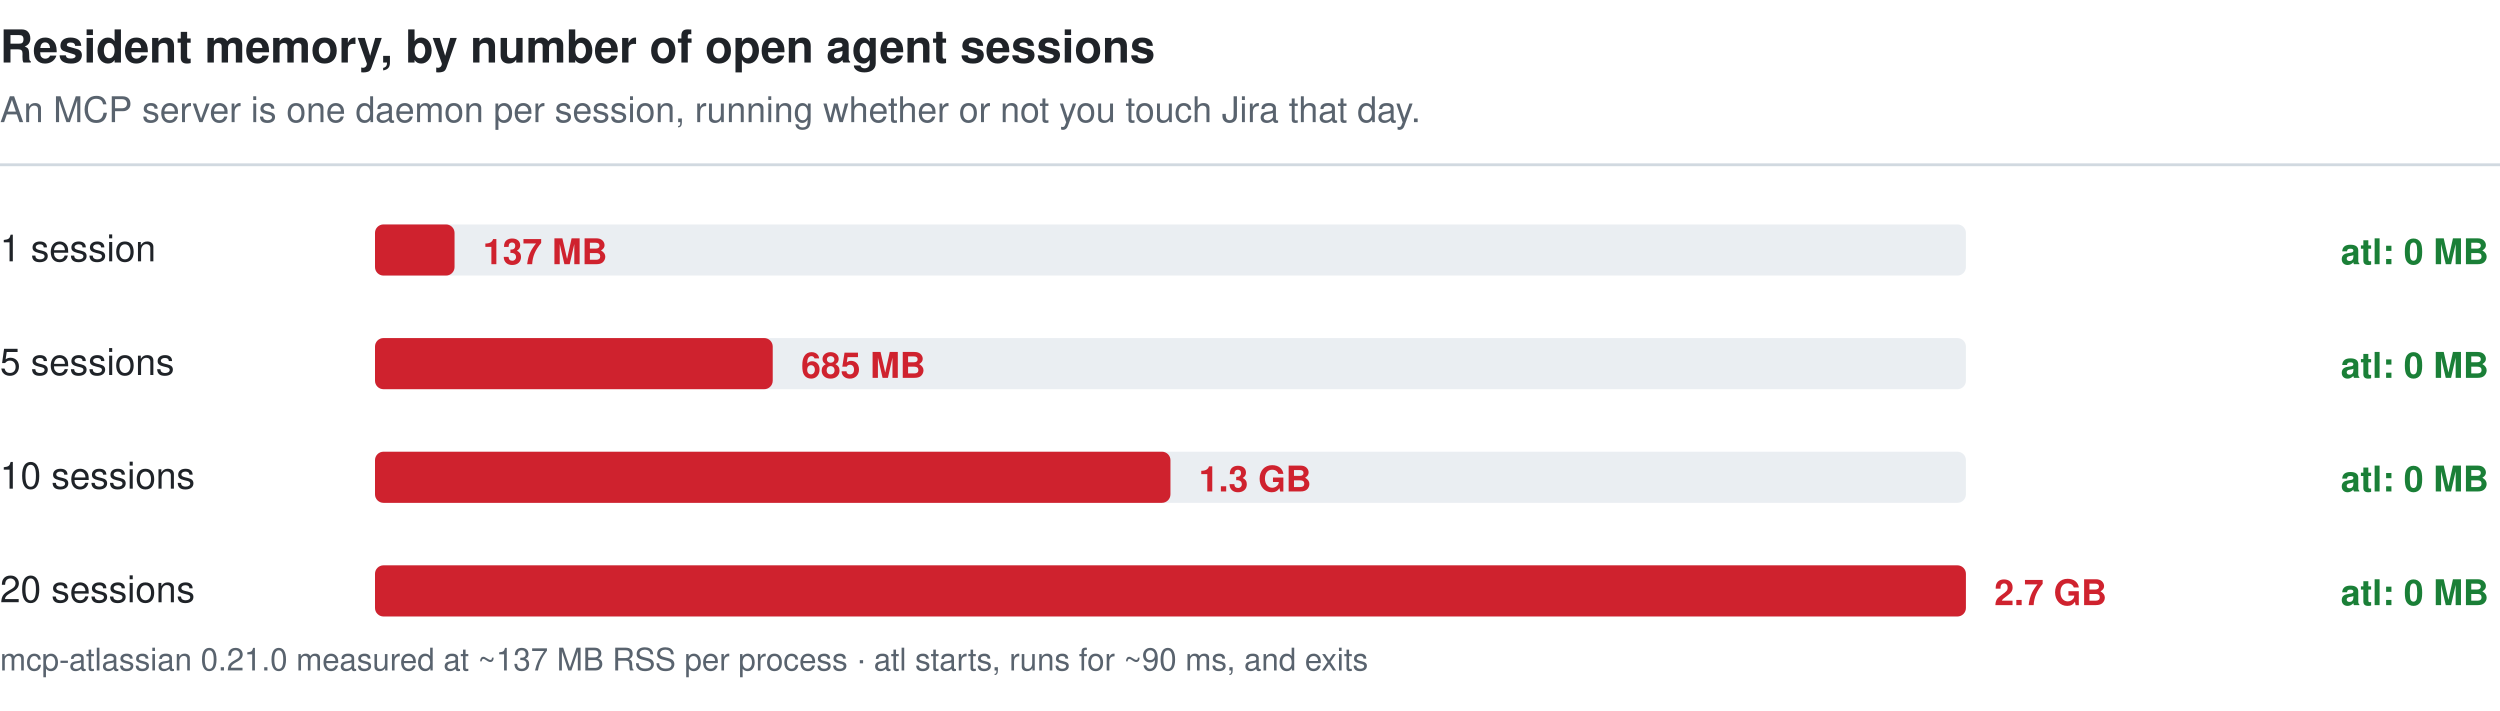
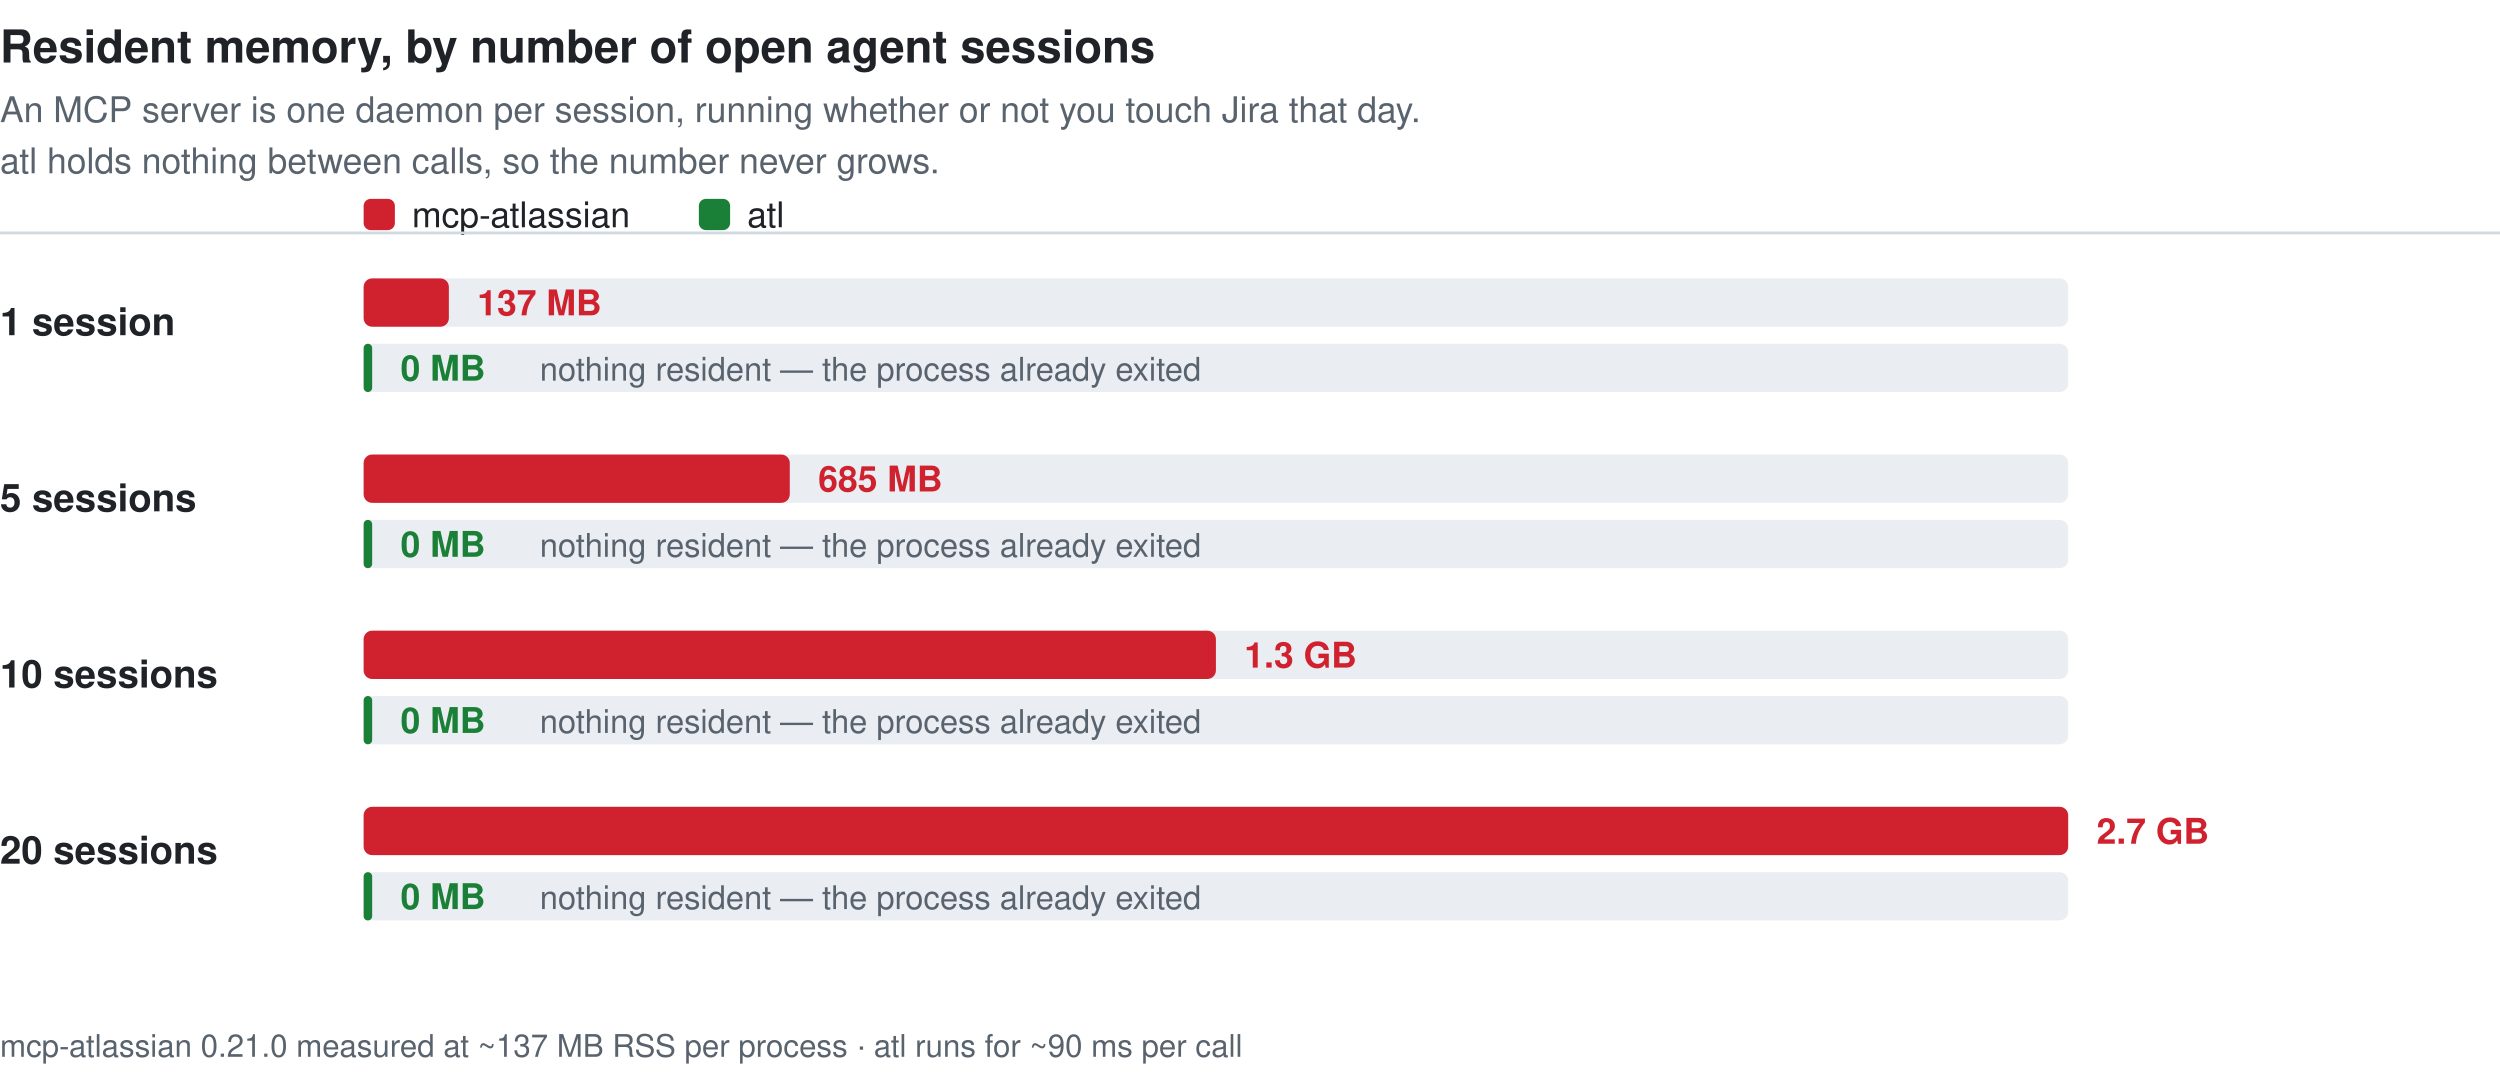
- <svg xmlns="http://www.w3.org/2000/svg" width="880" height="250" viewBox="0 0 880 250" font-family="-apple-system,BlinkMacSystemFont,Segoe UI,Helvetica,Arial,sans-serif">
+ <svg xmlns="http://www.w3.org/2000/svg" width="880" height="384" viewBox="0 0 880 384" font-family="-apple-system,BlinkMacSystemFont,Segoe UI,Helvetica,Arial,sans-serif">
  <text x="0" y="22" font-size="16" font-weight="600" fill="#1f2328">Resident memory, by number of open agent sessions</text>
  <text x="0" y="43" font-size="12.5" fill="#59636e">An MCP server is one daemon per session, running whether or not you touch Jira that day.</text>
-   <line x1="0" y1="58" x2="880" y2="58" stroke="#d1d9e0" />
-   <text x="0" y="92" font-size="13" fill="#1f2328">1 session</text>
-   <rect x="132" y="79" width="560" height="18" rx="3" fill="#eaeef2" />
-   <rect x="132" y="79" width="28.0" height="18" rx="3" fill="#cf222e" />
-   <text x="170.0" y="93" font-size="12.5" fill="#cf222e" font-weight="600">137 MB</text>
-   <text x="876" y="93" font-size="12.5" text-anchor="end" fill="#1a7f37" font-weight="600">atl: 0 MB</text>
-   <text x="0" y="132" font-size="13" fill="#1f2328">5 sessions</text>
-   <rect x="132" y="119" width="560" height="18" rx="3" fill="#eaeef2" />
-   <rect x="132" y="119" width="140.0" height="18" rx="3" fill="#cf222e" />
-   <text x="282.0" y="133" font-size="12.5" fill="#cf222e" font-weight="600">685 MB</text>
-   <text x="876" y="133" font-size="12.5" text-anchor="end" fill="#1a7f37" font-weight="600">atl: 0 MB</text>
-   <text x="0" y="172" font-size="13" fill="#1f2328">10 sessions</text>
-   <rect x="132" y="159" width="560" height="18" rx="3" fill="#eaeef2" />
-   <rect x="132" y="159" width="280.0" height="18" rx="3" fill="#cf222e" />
-   <text x="422.0" y="173" font-size="12.5" fill="#cf222e" font-weight="600">1.3 GB</text>
-   <text x="876" y="173" font-size="12.5" text-anchor="end" fill="#1a7f37" font-weight="600">atl: 0 MB</text>
-   <text x="0" y="212" font-size="13" fill="#1f2328">20 sessions</text>
-   <rect x="132" y="199" width="560" height="18" rx="3" fill="#eaeef2" />
-   <rect x="132" y="199" width="560.0" height="18" rx="3" fill="#cf222e" />
-   <text x="702.0" y="213" font-size="12.5" fill="#cf222e" font-weight="600">2.7 GB</text>
-   <text x="876" y="213" font-size="12.5" text-anchor="end" fill="#1a7f37" font-weight="600">atl: 0 MB</text>
-   <text x="0" y="236" font-size="11" fill="#59636e">mcp-atlassian 0.21.0 measured at ~137 MB RSS per process · atl starts, runs for ~90 ms, and exits</text>
+   <text x="0" y="61" font-size="12.5" fill="#59636e">atl holds nothing between calls, so the number never grows.</text>
+   <rect x="128" y="70" width="11" height="11" rx="2.5" fill="#cf222e" />
+   <text x="145" y="80" font-size="12.5" fill="#1f2328">mcp-atlassian</text>
+   <rect x="246" y="70" width="11" height="11" rx="2.5" fill="#1a7f37" />
+   <text x="263" y="80" font-size="12.5" fill="#1f2328">atl</text>
+   <line x1="0" y1="82" x2="880" y2="82" stroke="#d1d9e0" />
+   <text x="0" y="118" font-size="13.5" font-weight="600" fill="#1f2328">1 session</text>
+   <rect x="128" y="98" width="600" height="17" rx="3" fill="#eaeef2" />
+   <rect x="128" y="98" width="30.0" height="17" rx="3" fill="#cf222e" />
+   <text x="168.0" y="111" font-size="12.5" font-weight="600" fill="#cf222e">137 MB</text>
+   <rect x="128" y="121" width="600" height="17" rx="3" fill="#eaeef2" />
+   <rect x="128" y="121" width="3" height="17" rx="1.5" fill="#1a7f37" />
+   <text x="141" y="134" font-size="12.5" font-weight="600" fill="#1a7f37">0 MB</text>
+   <text x="190" y="134" font-size="11.5" fill="#59636e">nothing resident — the process already exited</text>
+   <text x="0" y="180" font-size="13.5" font-weight="600" fill="#1f2328">5 sessions</text>
+   <rect x="128" y="160" width="600" height="17" rx="3" fill="#eaeef2" />
+   <rect x="128" y="160" width="150.0" height="17" rx="3" fill="#cf222e" />
+   <text x="288.0" y="173" font-size="12.5" font-weight="600" fill="#cf222e">685 MB</text>
+   <rect x="128" y="183" width="600" height="17" rx="3" fill="#eaeef2" />
+   <rect x="128" y="183" width="3" height="17" rx="1.5" fill="#1a7f37" />
+   <text x="141" y="196" font-size="12.5" font-weight="600" fill="#1a7f37">0 MB</text>
+   <text x="190" y="196" font-size="11.5" fill="#59636e">nothing resident — the process already exited</text>
+   <text x="0" y="242" font-size="13.5" font-weight="600" fill="#1f2328">10 sessions</text>
+   <rect x="128" y="222" width="600" height="17" rx="3" fill="#eaeef2" />
+   <rect x="128" y="222" width="300.0" height="17" rx="3" fill="#cf222e" />
+   <text x="438.0" y="235" font-size="12.5" font-weight="600" fill="#cf222e">1.3 GB</text>
+   <rect x="128" y="245" width="600" height="17" rx="3" fill="#eaeef2" />
+   <rect x="128" y="245" width="3" height="17" rx="1.5" fill="#1a7f37" />
+   <text x="141" y="258" font-size="12.5" font-weight="600" fill="#1a7f37">0 MB</text>
+   <text x="190" y="258" font-size="11.5" fill="#59636e">nothing resident — the process already exited</text>
+   <text x="0" y="304" font-size="13.5" font-weight="600" fill="#1f2328">20 sessions</text>
+   <rect x="128" y="284" width="600" height="17" rx="3" fill="#eaeef2" />
+   <rect x="128" y="284" width="600.0" height="17" rx="3" fill="#cf222e" />
+   <text x="738.0" y="297" font-size="12.5" font-weight="600" fill="#cf222e">2.7 GB</text>
+   <rect x="128" y="307" width="600" height="17" rx="3" fill="#eaeef2" />
+   <rect x="128" y="307" width="3" height="17" rx="1.5" fill="#1a7f37" />
+   <text x="141" y="320" font-size="12.5" font-weight="600" fill="#1a7f37">0 MB</text>
+   <text x="190" y="320" font-size="11.5" fill="#59636e">nothing resident — the process already exited</text>
+   <text x="0" y="372" font-size="11" fill="#59636e">mcp-atlassian 0.21.0 measured at ~137 MB RSS per process · atl runs for ~90 ms per call</text>
</svg>
